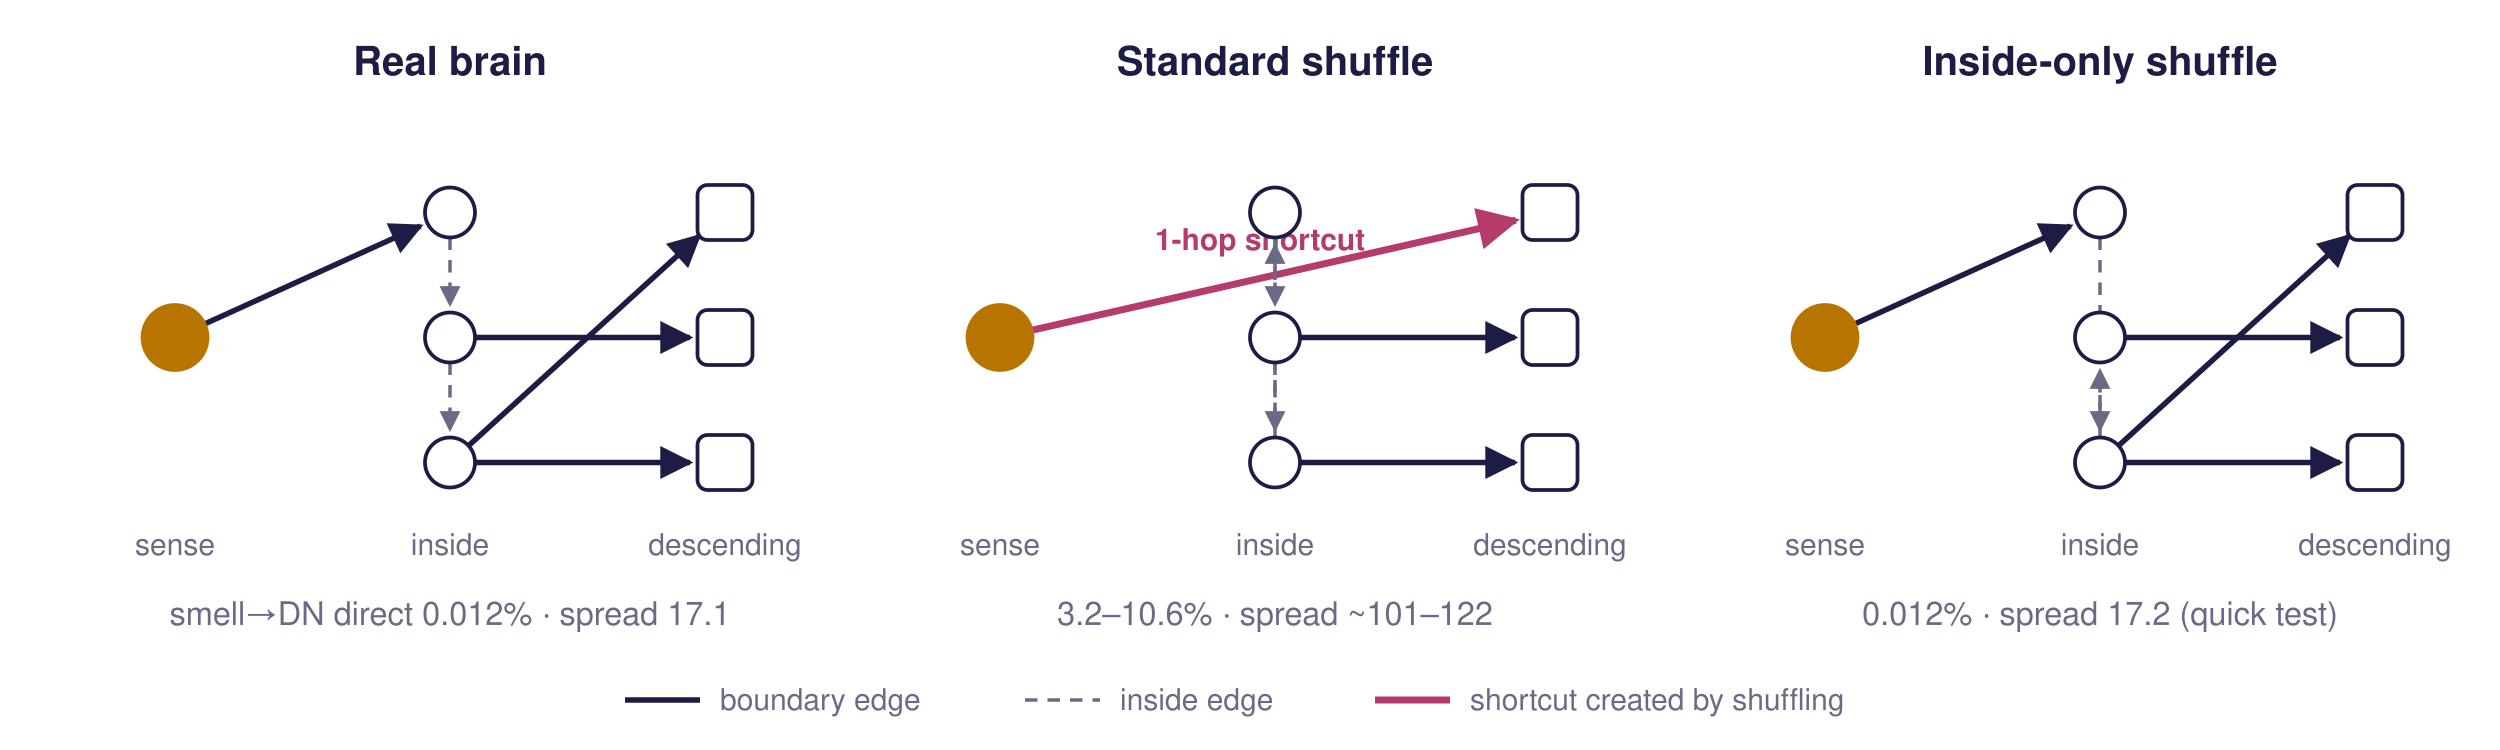
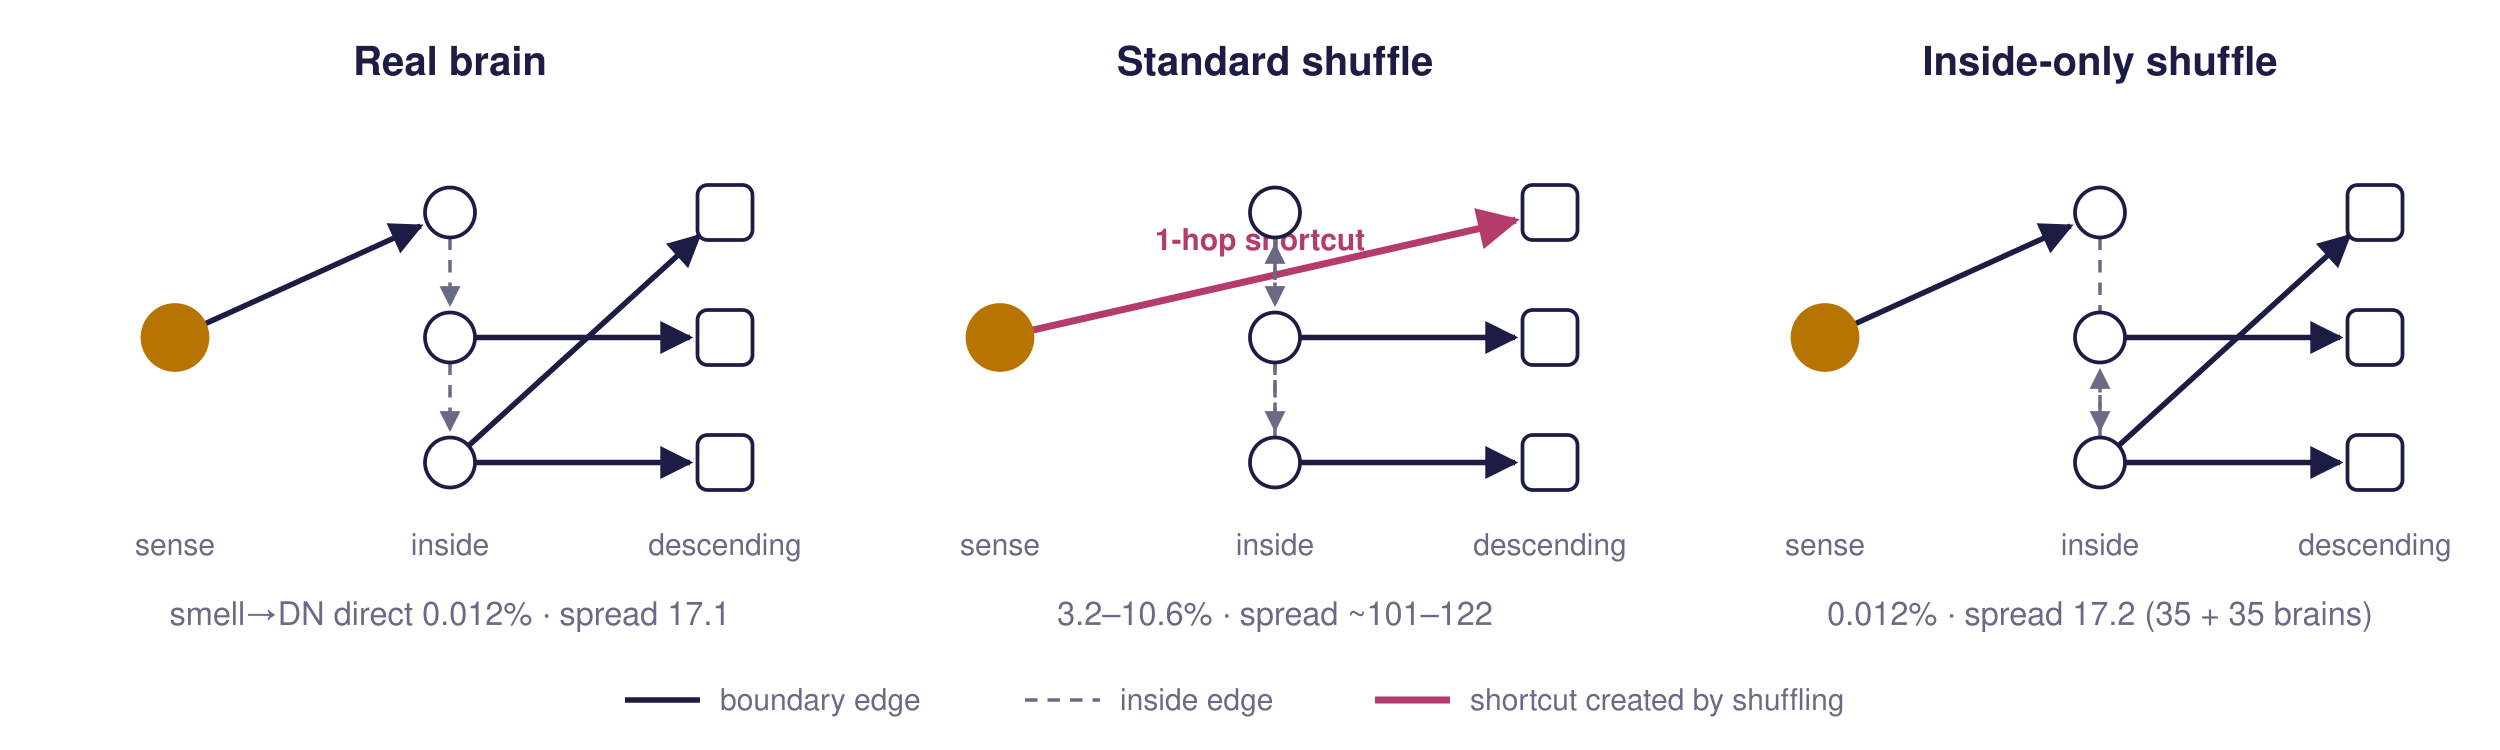
<svg xmlns="http://www.w3.org/2000/svg" viewBox="0 0 1000 300" font-family="Segoe UI, Helvetica, Arial, sans-serif">
  <rect width="1000" height="300" fill="#ffffff" />
  <defs>
    <marker id="mb" viewBox="0 0 10 10" refX="9" refY="5" markerWidth="6" markerHeight="6" orient="auto">
      <path d="M0,0L10,5L0,10z" fill="#1d1c45" />
    </marker>
    <marker id="mi" viewBox="0 0 10 10" refX="9" refY="5" markerWidth="6" markerHeight="6" orient="auto">
      <path d="M0,0L10,5L0,10z" fill="#6b6a86" />
    </marker>
    <marker id="ms" viewBox="0 0 10 10" refX="9" refY="5" markerWidth="6" markerHeight="6" orient="auto">
      <path d="M0,0L10,5L0,10z" fill="#b53b6d" />
    </marker>
  </defs>
  <text x="180" y="30" font-size="16" font-weight="700" fill="#1d1c45" text-anchor="middle">Real brain</text>
  <line x1="81.8" y1="129.6" x2="168.2" y2="90.4" stroke="#1d1c45" stroke-width="2.2" marker-end="url(#mb)" />
  <line x1="180.0" y1="95.0" x2="180.0" y2="122.0" stroke="#6b6a86" stroke-width="1.4" stroke-dasharray="5 4" marker-end="url(#mi)" />
  <line x1="190.0" y1="135.0" x2="276.0" y2="135.0" stroke="#1d1c45" stroke-width="2.2" marker-end="url(#mb)" />
  <line x1="187.4" y1="178.3" x2="279.6" y2="94.4" stroke="#1d1c45" stroke-width="2.2" marker-end="url(#mb)" />
  <line x1="190.0" y1="185.0" x2="276.0" y2="185.0" stroke="#1d1c45" stroke-width="2.2" marker-end="url(#mb)" />
  <line x1="180.0" y1="145.0" x2="180.0" y2="172.0" stroke="#6b6a86" stroke-width="1.4" stroke-dasharray="5 4" marker-end="url(#mi)" />
  <circle cx="70" cy="135" r="13" fill="#b87400" stroke="#b87400" stroke-width="1.5" />
  <circle cx="180" cy="85" r="10" fill="#ffffff" stroke="#1d1c45" stroke-width="1.5" />
  <circle cx="180" cy="135" r="10" fill="#ffffff" stroke="#1d1c45" stroke-width="1.5" />
  <circle cx="180" cy="185" r="10" fill="#ffffff" stroke="#1d1c45" stroke-width="1.5" />
  <rect x="279" y="74" width="22" height="22" rx="4" fill="#ffffff" stroke="#1d1c45" stroke-width="1.5" />
  <rect x="279" y="124" width="22" height="22" rx="4" fill="#ffffff" stroke="#1d1c45" stroke-width="1.5" />
  <rect x="279" y="174" width="22" height="22" rx="4" fill="#ffffff" stroke="#1d1c45" stroke-width="1.5" />
  <text x="70" y="222" font-size="12" fill="#6b6a86" text-anchor="middle">sense</text>
  <text x="180" y="222" font-size="12" fill="#6b6a86" text-anchor="middle">inside</text>
  <text x="290" y="222" font-size="12" fill="#6b6a86" text-anchor="middle">descending</text>
  <text x="180" y="250" font-size="13" fill="#6b6a86" text-anchor="middle">smell→DN direct 0.012% · spread 17.1</text>
  <text x="510" y="30" font-size="16" font-weight="700" fill="#1d1c45" text-anchor="middle">Standard shuffle</text>
  <line x1="412.7" y1="132.1" x2="606.3" y2="88.1" stroke="#b53b6d" stroke-width="2.8" marker-end="url(#ms)" />
  <text x="504" y="100" font-size="12" font-weight="600" fill="#b53b6d" text-anchor="middle">1-hop shortcut</text>
  <line x1="510.0" y1="95.0" x2="510.0" y2="122.0" stroke="#6b6a86" stroke-width="1.4" stroke-dasharray="5 4" marker-end="url(#mi)" />
  <line x1="520.0" y1="135.0" x2="606.0" y2="135.0" stroke="#1d1c45" stroke-width="2.2" marker-end="url(#mb)" />
  <line x1="510.0" y1="175.0" x2="510.0" y2="98.0" stroke="#6b6a86" stroke-width="1.4" stroke-dasharray="5 4" marker-end="url(#mi)" />
  <line x1="520.0" y1="185.0" x2="606.0" y2="185.0" stroke="#1d1c45" stroke-width="2.2" marker-end="url(#mb)" />
  <line x1="510.0" y1="145.0" x2="510.0" y2="172.0" stroke="#6b6a86" stroke-width="1.4" stroke-dasharray="5 4" marker-end="url(#mi)" />
  <circle cx="400" cy="135" r="13" fill="#b87400" stroke="#b87400" stroke-width="1.5" />
  <circle cx="510" cy="85" r="10" fill="#ffffff" stroke="#1d1c45" stroke-width="1.5" />
  <circle cx="510" cy="135" r="10" fill="#ffffff" stroke="#1d1c45" stroke-width="1.5" />
  <circle cx="510" cy="185" r="10" fill="#ffffff" stroke="#1d1c45" stroke-width="1.5" />
  <rect x="609" y="74" width="22" height="22" rx="4" fill="#ffffff" stroke="#1d1c45" stroke-width="1.5" />
  <rect x="609" y="124" width="22" height="22" rx="4" fill="#ffffff" stroke="#1d1c45" stroke-width="1.5" />
  <rect x="609" y="174" width="22" height="22" rx="4" fill="#ffffff" stroke="#1d1c45" stroke-width="1.5" />
  <text x="400" y="222" font-size="12" fill="#6b6a86" text-anchor="middle">sense</text>
  <text x="510" y="222" font-size="12" fill="#6b6a86" text-anchor="middle">inside</text>
  <text x="620" y="222" font-size="12" fill="#6b6a86" text-anchor="middle">descending</text>
  <text x="510" y="250" font-size="13" fill="#6b6a86" text-anchor="middle">3.2–10.6% · spread ~101–122</text>
  <text x="840" y="30" font-size="16" font-weight="700" fill="#1d1c45" text-anchor="middle">Inside-only shuffle</text>
  <line x1="741.8" y1="129.6" x2="828.2" y2="90.4" stroke="#1d1c45" stroke-width="2.2" marker-end="url(#mb)" />
  <line x1="840.0" y1="95.0" x2="840.0" y2="172.0" stroke="#6b6a86" stroke-width="1.4" stroke-dasharray="5 4" marker-end="url(#mi)" />
  <line x1="850.0" y1="135.0" x2="936.0" y2="135.0" stroke="#1d1c45" stroke-width="2.2" marker-end="url(#mb)" />
  <line x1="847.4" y1="178.3" x2="939.6" y2="94.4" stroke="#1d1c45" stroke-width="2.2" marker-end="url(#mb)" />
  <line x1="850.0" y1="185.0" x2="936.0" y2="185.0" stroke="#1d1c45" stroke-width="2.2" marker-end="url(#mb)" />
  <line x1="840.0" y1="175.0" x2="840.0" y2="148.0" stroke="#6b6a86" stroke-width="1.4" stroke-dasharray="5 4" marker-end="url(#mi)" />
  <circle cx="730" cy="135" r="13" fill="#b87400" stroke="#b87400" stroke-width="1.5" />
  <circle cx="840" cy="85" r="10" fill="#ffffff" stroke="#1d1c45" stroke-width="1.5" />
  <circle cx="840" cy="135" r="10" fill="#ffffff" stroke="#1d1c45" stroke-width="1.5" />
  <circle cx="840" cy="185" r="10" fill="#ffffff" stroke="#1d1c45" stroke-width="1.5" />
  <rect x="939" y="74" width="22" height="22" rx="4" fill="#ffffff" stroke="#1d1c45" stroke-width="1.5" />
  <rect x="939" y="124" width="22" height="22" rx="4" fill="#ffffff" stroke="#1d1c45" stroke-width="1.5" />
  <rect x="939" y="174" width="22" height="22" rx="4" fill="#ffffff" stroke="#1d1c45" stroke-width="1.5" />
  <text x="730" y="222" font-size="12" fill="#6b6a86" text-anchor="middle">sense</text>
  <text x="840" y="222" font-size="12" fill="#6b6a86" text-anchor="middle">inside</text>
  <text x="950" y="222" font-size="12" fill="#6b6a86" text-anchor="middle">descending</text>
-   <text x="840" y="250" font-size="13" fill="#6b6a86" text-anchor="middle">0.012% · spread 17.2 (quick test)</text>
+   <text x="840" y="250" font-size="13" fill="#6b6a86" text-anchor="middle">0.012% · spread 17.2 (35 + 35 brains)</text>
  <line x1="250" y1="280" x2="280" y2="280" stroke="#1d1c45" stroke-width="2.2" />
  <text x="288" y="284" font-size="12" fill="#6b6a86">boundary edge</text>
  <line x1="410" y1="280" x2="440" y2="280" stroke="#6b6a86" stroke-width="1.4" stroke-dasharray="5 4" />
  <text x="448" y="284" font-size="12" fill="#6b6a86">inside edge</text>
  <line x1="550" y1="280" x2="580" y2="280" stroke="#b53b6d" stroke-width="2.8" />
  <text x="588" y="284" font-size="12" fill="#6b6a86">shortcut created by shuffling</text>
</svg>
